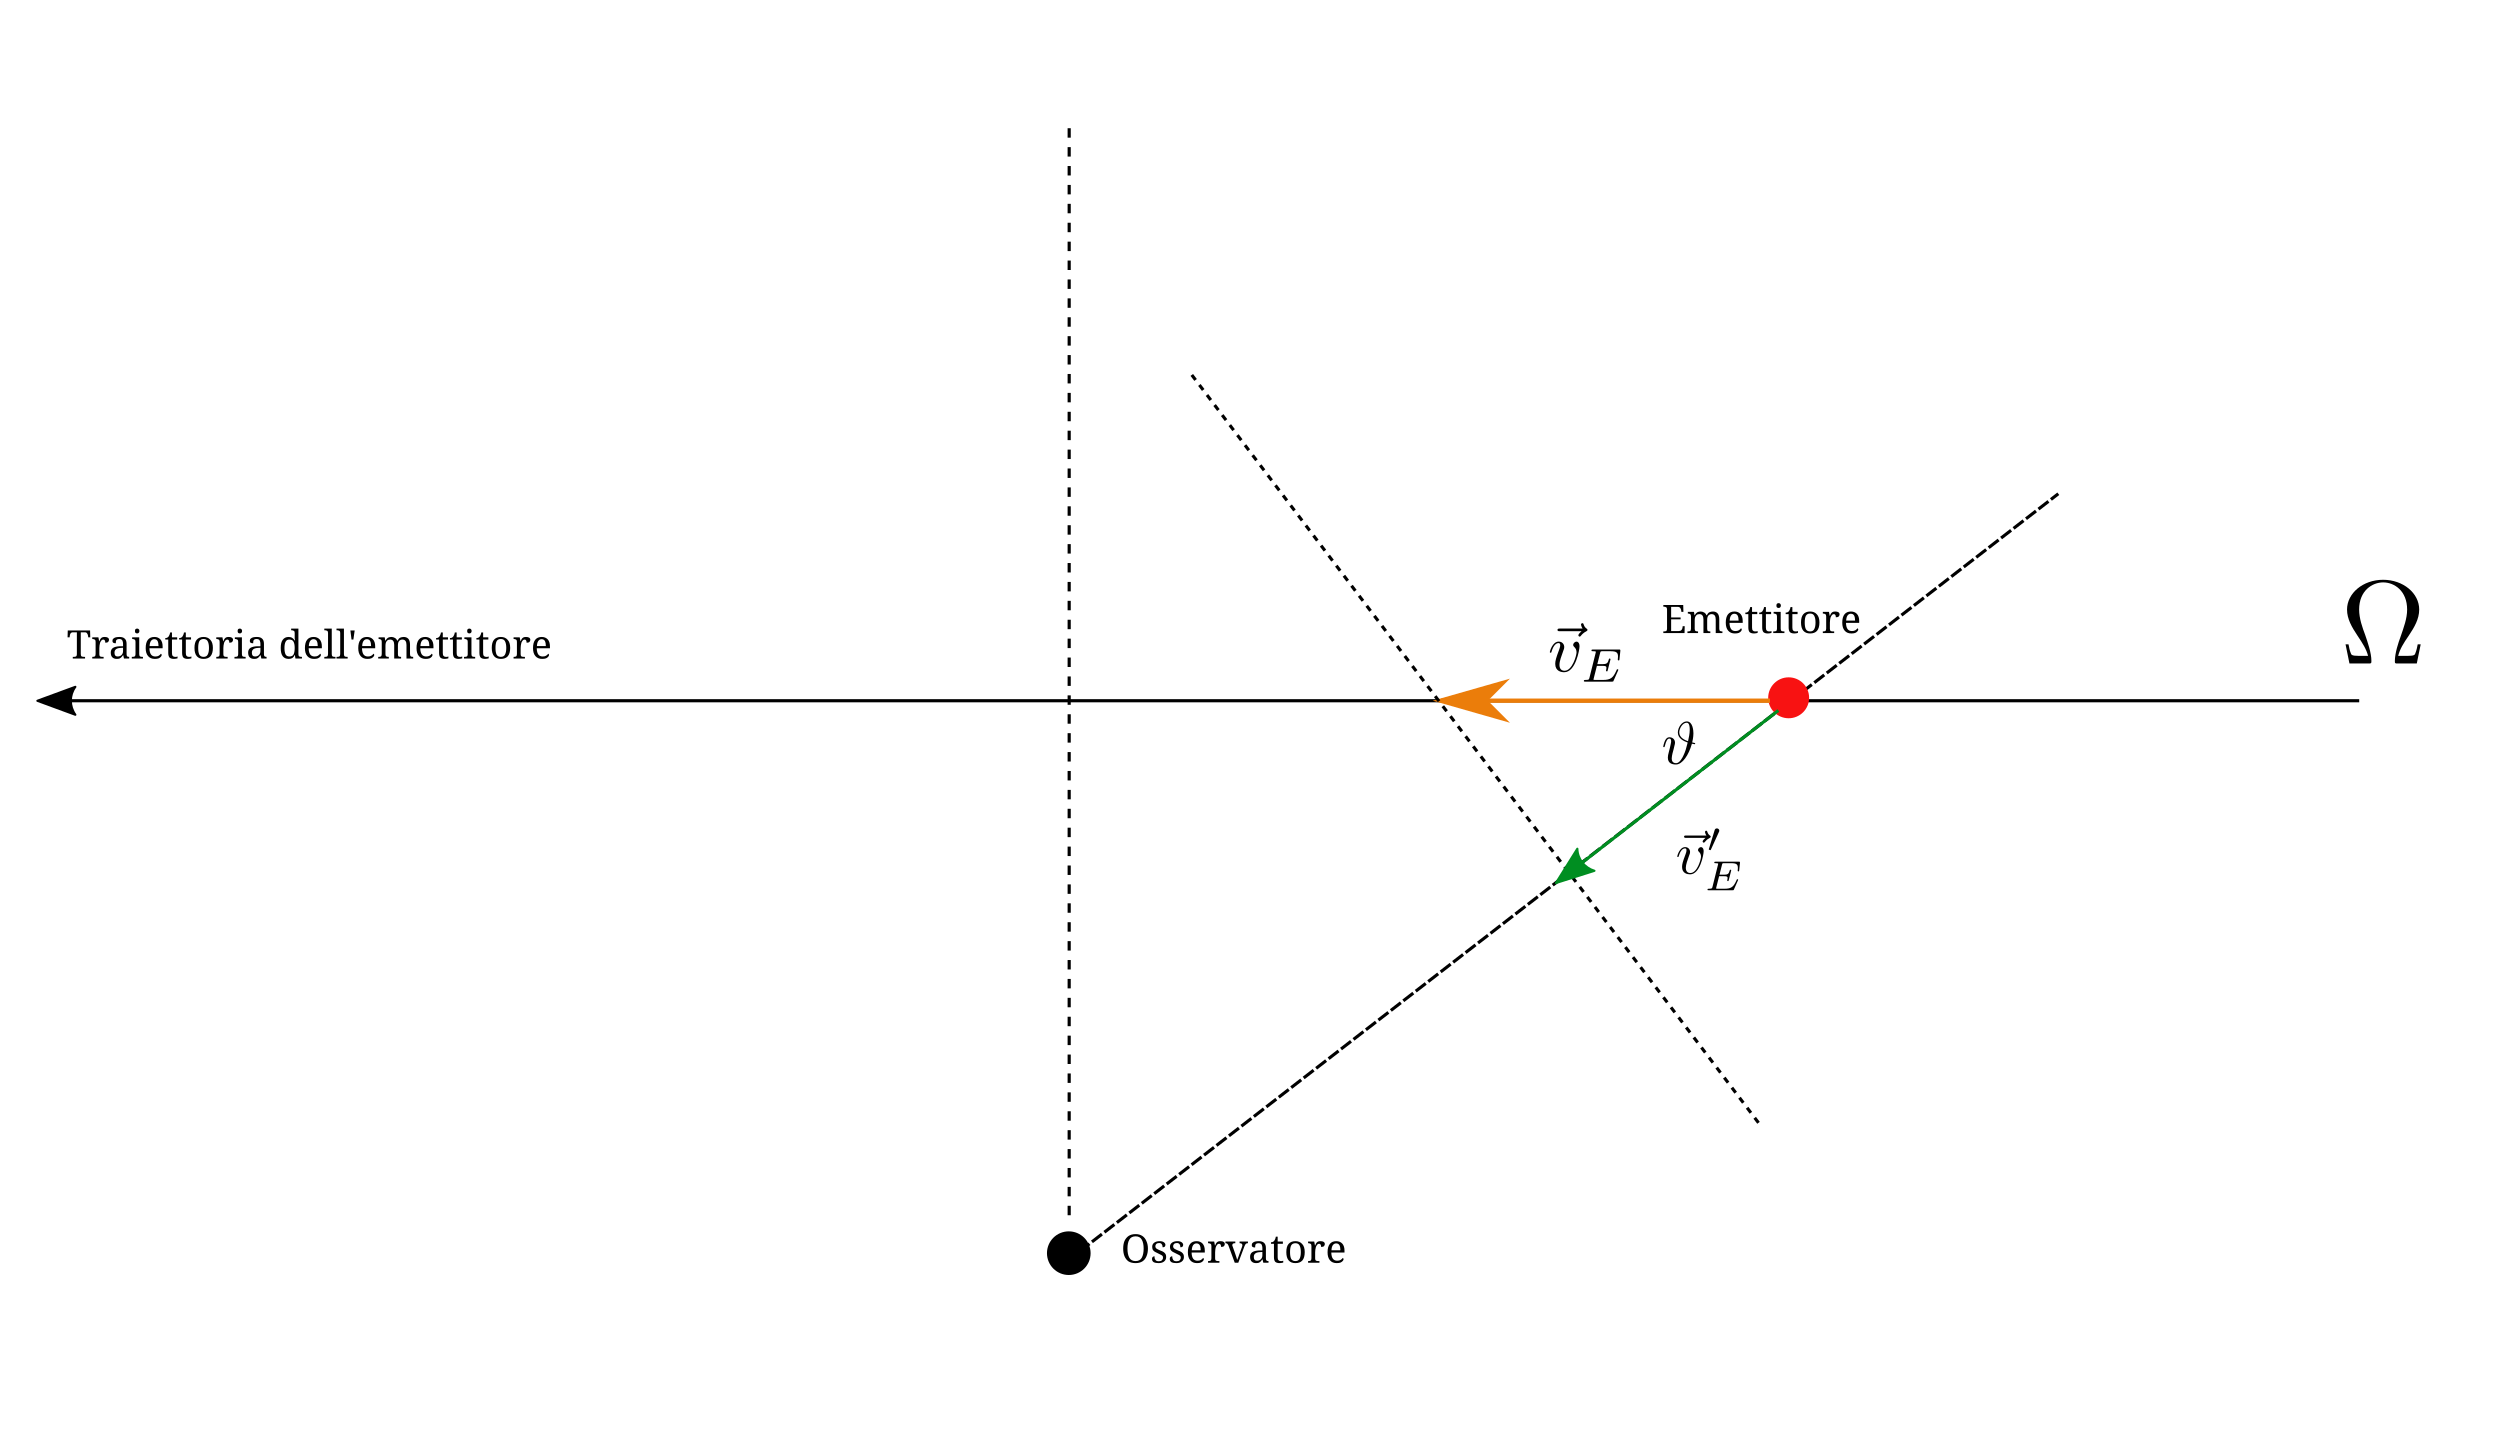
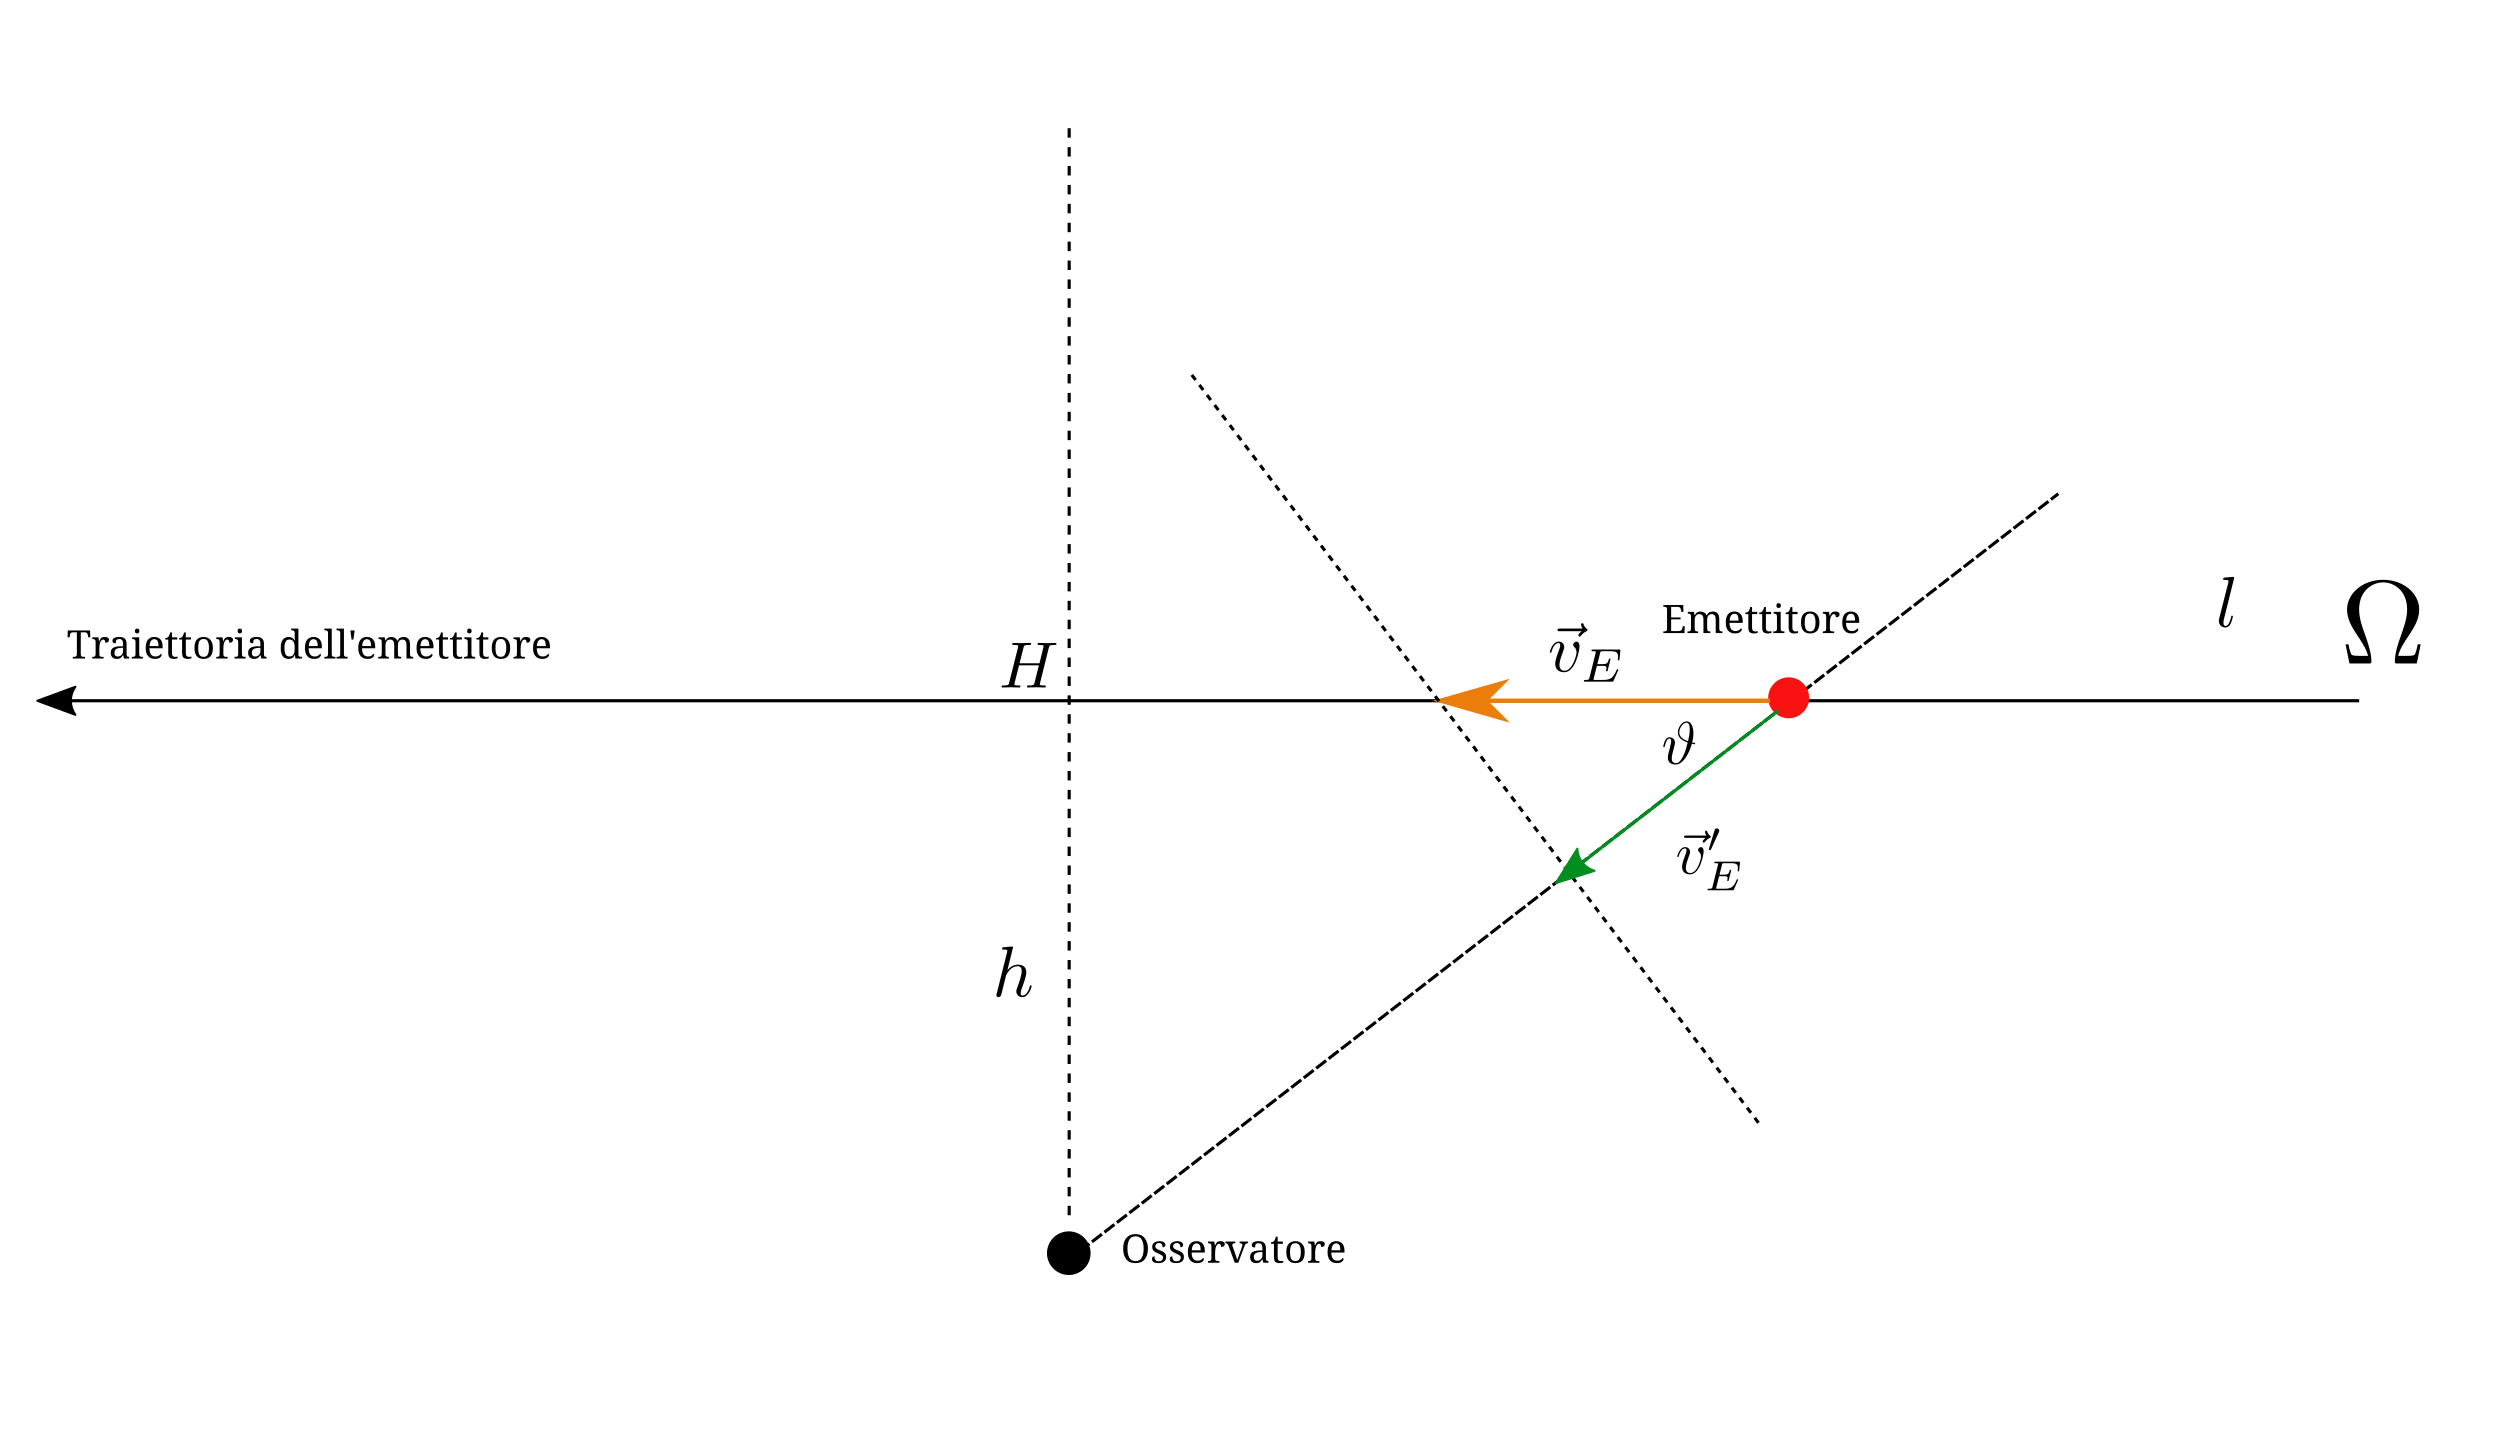
<svg xmlns="http://www.w3.org/2000/svg" xmlns:xlink="http://www.w3.org/1999/xlink" width="210mm" height="120mm" viewBox="0 0 210 120" version="1.1" id="svg5">
  <defs id="defs2">
    <marker style="overflow:visible" id="Arrow2Lend" refX="0" refY="0" orient="auto">
      <path transform="matrix(-1.1,0,0,-1.1,-1.1,0)" d="M 8.719,4.034 -2.207,0.016 8.719,-4.002 c -1.745,2.372 -1.735,5.617 -6e-7,8.035 z" style="fill:context-stroke;fill-rule:evenodd;stroke:context-stroke;stroke-width:0.625;stroke-linejoin:round" id="path10533" />
    </marker>
    <marker style="overflow:visible" id="Arrow1Lend" refX="0" refY="0" orient="auto">
      <path transform="matrix(-0.8,0,0,-0.8,-10,0)" style="fill:context-stroke;fill-rule:evenodd;stroke:context-stroke;stroke-width:1pt" d="M 0,0 5,-5 -12.5,0 5,5 Z" id="path10515" />
    </marker>
    <marker style="overflow:visible" id="Arrow2Lstart" refX="0" refY="0" orient="auto">
      <path transform="matrix(1.1,0,0,1.1,1.1,0)" d="M 8.719,4.034 -2.207,0.016 8.719,-4.002 c -1.745,2.372 -1.735,5.617 -6e-7,8.035 z" style="fill:context-stroke;fill-rule:evenodd;stroke:context-stroke;stroke-width:0.625;stroke-linejoin:round" id="path10530" />
    </marker>
    <g id="g8011">
      <symbol overflow="visible" id="symbol5524">
        <path style="stroke:none" d="" id="path4755" />
      </symbol>
      <symbol overflow="visible" id="symbol2950">
        <path style="stroke:none" d="M 6.75,-1.609 H 6.5 c -0.047,0.25 -0.094,0.484 -0.188,0.719 -0.047,0.156 -0.078,0.25 -0.656,0.25 H 4.859 C 5,-1.203 5.297,-1.688 5.75,-2.344 c 0.469,-0.703 0.875,-1.391 0.875,-2.188 0,-1.375 -1.344,-2.5 -3.031,-2.5 -1.703,0 -3.031,1.141 -3.031,2.5 0,0.797 0.406,1.484 0.875,2.188 0.438,0.656 0.75,1.141 0.891,1.703 H 1.531 C 0.953,-0.641 0.922,-0.734 0.875,-0.875 0.781,-1.109 0.734,-1.359 0.688,-1.609 h -0.25 L 0.766,0 h 1.594 c 0.219,0 0.25,0 0.25,-0.203 0,-0.703 -0.312,-1.578 -0.531,-2.219 -0.219,-0.578 -0.5,-1.359 -0.5,-2.109 0,-1.594 1.109,-2.281 2.016,-2.281 0.953,0 2.016,0.719 2.016,2.281 0,0.75 -0.281,1.5 -0.562,2.312 -0.156,0.422 -0.469,1.328 -0.469,2.016 C 4.578,0 4.609,0 4.828,0 h 1.594 z m 0,0" id="path4139" />
      </symbol>
    </g>
    <g id="g2892">
      <symbol overflow="visible" id="symbol904">
        <path style="stroke:none" d="" id="path3462" />
      </symbol>
      <symbol overflow="visible" id="symbol4982">
        <path style="stroke:none" d="m 5.359,-5.938 c -0.141,0.141 -0.469,0.422 -0.469,0.594 0,0.094 0.094,0.203 0.188,0.203 0.094,0 0.141,-0.078 0.203,-0.141 C 5.391,-5.422 5.625,-5.703 6.062,-5.922 6.125,-5.969 6.234,-6.016 6.234,-6.125 6.234,-6.234 6.156,-6.281 6.094,-6.328 5.875,-6.484 5.766,-6.656 5.688,-6.891 5.656,-6.984 5.625,-7.125 5.484,-7.125 c -0.141,0 -0.203,0.141 -0.203,0.219 0,0.047 0.078,0.359 0.234,0.578 H 2.156 c -0.156,0 -0.344,0 -0.344,0.203 0,0.188 0.188,0.188 0.344,0.188 z m 0,0" id="path9038" />
      </symbol>
      <symbol overflow="visible" id="symbol350">
        <path style="stroke:none" d="m 4.672,-3.703 c 0,-0.547 -0.266,-0.703 -0.438,-0.703 -0.25,0 -0.5,0.266 -0.5,0.484 0,0.125 0.047,0.188 0.156,0.297 0.219,0.203 0.344,0.453 0.344,0.812 0,0.422 -0.609,2.703 -1.766,2.703 -0.516,0 -0.75,-0.344 -0.75,-0.875 0,-0.547 0.281,-1.281 0.578,-2.109 0.078,-0.172 0.125,-0.312 0.125,-0.5 0,-0.438 -0.312,-0.812 -0.812,-0.812 -0.938,0 -1.312,1.453 -1.312,1.531 0,0.109 0.094,0.109 0.109,0.109 0.109,0 0.109,-0.031 0.156,-0.188 0.297,-1 0.719,-1.234 1.016,-1.234 0.078,0 0.25,0 0.25,0.312 0,0.25 -0.109,0.531 -0.172,0.703 -0.438,1.156 -0.562,1.609 -0.562,2.047 0,1.078 0.875,1.234 1.328,1.234 1.672,0 2.25,-3.297 2.25,-3.812 z m 0,0" id="path3644" />
      </symbol>
      <symbol overflow="visible" id="symbol5736">
        <path style="stroke:none" d="" id="path8955" />
      </symbol>
      <symbol overflow="visible" id="symbol6039">
        <path style="stroke:none" d="m 5.516,-1.609 c 0.047,-0.094 0.047,-0.125 0.047,-0.125 0,-0.047 -0.031,-0.094 -0.125,-0.094 -0.016,0 -0.047,0 -0.078,0.016 0,0.016 -0.016,0.031 -0.094,0.203 C 4.812,-0.594 4.453,-0.25 3.312,-0.25 H 2.125 c -0.203,0 -0.219,-0.016 -0.219,-0.078 0,0 0,-0.031 0.031,-0.141 L 2.406,-2.328 H 3.188 c 0.547,0 0.625,0.078 0.625,0.312 0,0.078 -0.016,0.203 -0.047,0.312 C 3.75,-1.641 3.75,-1.625 3.75,-1.609 c 0,0 0,0.094 0.125,0.094 0.094,0 0.094,-0.031 0.125,-0.156 l 0.391,-1.531 c 0.016,-0.078 0.016,-0.094 0.016,-0.094 0,-0.078 -0.062,-0.109 -0.125,-0.109 -0.094,0 -0.094,0.047 -0.141,0.188 C 4,-2.672 3.797,-2.578 3.203,-2.578 H 2.469 L 2.891,-4.25 c 0.047,-0.203 0.062,-0.234 0.344,-0.234 H 4.375 c 0.922,0 1.141,0.188 1.141,0.812 0,0.188 -0.031,0.391 -0.031,0.422 0,0.062 0.031,0.125 0.125,0.125 0.109,0 0.109,-0.062 0.125,-0.188 l 0.125,-1.203 C 5.875,-4.734 5.828,-4.734 5.656,-4.734 H 1.828 c -0.141,0 -0.219,0 -0.219,0.156 0,0.094 0.062,0.094 0.219,0.094 0.109,0 0.141,0 0.266,0.016 C 2.234,-4.453 2.25,-4.438 2.25,-4.375 c 0,0.047 -0.016,0.125 -0.031,0.156 L 1.312,-0.578 C 1.234,-0.297 1.234,-0.25 0.688,-0.25 c -0.125,0 -0.203,0 -0.203,0.156 C 0.484,0 0.562,0 0.688,0 H 4.625 c 0.172,0 0.188,0 0.234,-0.125 z m 0,0" id="path6095" />
      </symbol>
    </g>
    <g id="g4195">
      <symbol overflow="visible" id="symbol9659">
        <path style="stroke:none" d="" id="path6511" />
      </symbol>
      <symbol overflow="visible" id="symbol1158">
        <path style="stroke:none" d="m 5.359,-5.938 c -0.141,0.141 -0.469,0.422 -0.469,0.594 0,0.094 0.094,0.203 0.188,0.203 0.094,0 0.141,-0.078 0.203,-0.141 C 5.391,-5.422 5.625,-5.703 6.062,-5.922 6.125,-5.969 6.234,-6.016 6.234,-6.125 6.234,-6.234 6.156,-6.281 6.094,-6.328 5.875,-6.484 5.766,-6.656 5.688,-6.891 5.656,-6.984 5.625,-7.125 5.484,-7.125 c -0.141,0 -0.203,0.141 -0.203,0.219 0,0.047 0.078,0.359 0.234,0.578 H 2.156 c -0.156,0 -0.344,0 -0.344,0.203 0,0.188 0.188,0.188 0.344,0.188 z m 0,0" id="path5598" />
      </symbol>
      <symbol overflow="visible" id="symbol3291">
        <path style="stroke:none" d="m 4.672,-3.703 c 0,-0.547 -0.266,-0.703 -0.438,-0.703 -0.25,0 -0.5,0.266 -0.5,0.484 0,0.125 0.047,0.188 0.156,0.297 0.219,0.203 0.344,0.453 0.344,0.812 0,0.422 -0.609,2.703 -1.766,2.703 -0.516,0 -0.75,-0.344 -0.75,-0.875 0,-0.547 0.281,-1.281 0.578,-2.109 0.078,-0.172 0.125,-0.312 0.125,-0.5 0,-0.438 -0.312,-0.812 -0.812,-0.812 -0.938,0 -1.312,1.453 -1.312,1.531 0,0.109 0.094,0.109 0.109,0.109 0.109,0 0.109,-0.031 0.156,-0.188 0.297,-1 0.719,-1.234 1.016,-1.234 0.078,0 0.25,0 0.25,0.312 0,0.25 -0.109,0.531 -0.172,0.703 -0.438,1.156 -0.562,1.609 -0.562,2.047 0,1.078 0.875,1.234 1.328,1.234 1.672,0 2.25,-3.297 2.25,-3.812 z m 0,0" id="path4460" />
      </symbol>
      <symbol overflow="visible" id="symbol799">
        <path style="stroke:none" d="" id="path9019" />
      </symbol>
      <symbol overflow="visible" id="symbol9431">
        <path style="stroke:none" d="m 2.016,-3.297 c 0.062,-0.109 0.062,-0.172 0.062,-0.219 0,-0.219 -0.188,-0.375 -0.406,-0.375 -0.266,0 -0.344,0.219 -0.375,0.328 L 0.375,-0.547 c -0.016,0.016 -0.047,0.094 -0.047,0.109 0,0.078 0.219,0.156 0.281,0.156 0.047,0 0.047,-0.016 0.094,-0.125 z m 0,0" id="path449" />
      </symbol>
      <symbol overflow="visible" id="symbol3661">
        <path style="stroke:none" d="" id="path7285" />
      </symbol>
      <symbol overflow="visible" id="symbol4243">
        <path style="stroke:none" d="m 5.516,-1.609 c 0.047,-0.094 0.047,-0.125 0.047,-0.125 0,-0.047 -0.031,-0.094 -0.125,-0.094 -0.016,0 -0.047,0 -0.078,0.016 0,0.016 -0.016,0.031 -0.094,0.203 C 4.812,-0.594 4.453,-0.25 3.312,-0.25 H 2.125 c -0.203,0 -0.219,-0.016 -0.219,-0.078 0,0 0,-0.031 0.031,-0.141 L 2.406,-2.328 H 3.188 c 0.547,0 0.625,0.078 0.625,0.312 0,0.078 -0.016,0.203 -0.047,0.312 C 3.75,-1.641 3.75,-1.625 3.75,-1.609 c 0,0 0,0.094 0.125,0.094 0.094,0 0.094,-0.031 0.125,-0.156 l 0.391,-1.531 c 0.016,-0.078 0.016,-0.094 0.016,-0.094 0,-0.078 -0.062,-0.109 -0.125,-0.109 -0.094,0 -0.094,0.047 -0.141,0.188 C 4,-2.672 3.797,-2.578 3.203,-2.578 H 2.469 L 2.891,-4.25 c 0.047,-0.203 0.062,-0.234 0.344,-0.234 H 4.375 c 0.922,0 1.141,0.188 1.141,0.812 0,0.188 -0.031,0.391 -0.031,0.422 0,0.062 0.031,0.125 0.125,0.125 0.109,0 0.109,-0.062 0.125,-0.188 l 0.125,-1.203 C 5.875,-4.734 5.828,-4.734 5.656,-4.734 H 1.828 c -0.141,0 -0.219,0 -0.219,0.156 0,0.094 0.062,0.094 0.219,0.094 0.109,0 0.141,0 0.266,0.016 C 2.234,-4.453 2.25,-4.438 2.25,-4.375 c 0,0.047 -0.016,0.125 -0.031,0.156 L 1.312,-0.578 C 1.234,-0.297 1.234,-0.25 0.688,-0.25 c -0.125,0 -0.203,0 -0.203,0.156 C 0.484,0 0.562,0 0.688,0 H 4.625 c 0.172,0 0.188,0 0.234,-0.125 z m 0,0" id="path6085" />
      </symbol>
    </g>
    <g id="g3066">
      <symbol overflow="visible" id="symbol289">
        <path style="stroke:none" d="" id="path1960" />
      </symbol>
      <symbol overflow="visible" id="symbol5701">
        <path style="stroke:none" d="m 5.094,-3.547 c 0.203,-0.844 0.203,-1.375 0.203,-1.5 0,-0.359 -0.062,-1.984 -1.109,-1.984 -0.828,0 -1.469,1.047 -1.469,1.828 0,0.969 0.938,1.438 1.625,1.672 -0.219,0.906 -0.375,1.484 -0.703,2.156 -0.125,0.281 -0.609,1.266 -1.203,1.266 -0.672,0 -0.734,-0.516 -0.734,-0.797 0,-0.266 0.078,-0.578 0.125,-0.812 0.062,-0.25 0.125,-0.469 0.203,-0.766 l 0.109,-0.469 C 2.188,-3.125 2.25,-3.344 2.25,-3.484 2.25,-4.094 1.797,-4.406 1.328,-4.406 0.875,-4.406 0.688,-4.016 0.594,-3.844 0.422,-3.5 0.297,-2.906 0.297,-2.875 c 0,0.109 0.094,0.109 0.109,0.109 0.109,0 0.109,-0.016 0.172,-0.234 0.172,-0.703 0.375,-1.188 0.734,-1.188 0.156,0 0.297,0.078 0.297,0.453 0,0.219 -0.141,0.766 -0.219,1.125 C 1.344,-2.438 1.25,-2.094 1.203,-1.875 1.125,-1.578 1.062,-1.328 1.062,-1.031 c 0,0.938 0.703,1.141 1.344,1.141 1.062,0 2.125,-1.578 2.641,-3.453 C 5.141,-3.312 5.438,-3.25 5.5,-3.25 c 0.031,0 0.094,-0.031 0.094,-0.125 0,-0.078 -0.078,-0.078 -0.203,-0.109 z M 4.406,-3.75 C 3.922,-3.922 2.953,-4.312 2.953,-5.219 c 0,-0.609 0.531,-1.594 1.219,-1.594 0.25,0 0.516,0.156 0.516,1.188 0,0.625 -0.156,1.312 -0.281,1.875 z m 0,0" id="path8553" />
      </symbol>
    </g>
+     <g id="g3696">
+       <symbol overflow="visible" id="symbol3581">
+         <path style="stroke:none;" d="" id="path8343" />
+       </symbol>
+       <symbol overflow="visible" id="symbol7367">
+         <path style="stroke:none;" d="M 2.859 -6.812 C 2.859 -6.812 2.859 -6.922 2.734 -6.922 C 2.5 -6.922 1.781 -6.844 1.516 -6.812 C 1.438 -6.812 1.328 -6.797 1.328 -6.625 C 1.328 -6.5 1.422 -6.5 1.562 -6.5 C 2.047 -6.5 2.062 -6.438 2.062 -6.328 L 2.031 -6.125 L 0.594 -0.391 C 0.547 -0.25 0.547 -0.234 0.547 -0.172 C 0.547 0.062 0.75 0.109 0.844 0.109 C 1 0.109 1.156 -0.016 1.203 -0.156 L 1.391 -0.906 L 1.609 -1.797 C 1.672 -2.031 1.734 -2.25 1.781 -2.469 C 1.797 -2.531 1.891 -2.859 1.891 -2.922 C 1.922 -3.016 2.234 -3.562 2.578 -3.844 C 2.797 -4 3.094 -4.188 3.531 -4.188 C 3.953 -4.188 4.062 -3.844 4.062 -3.484 C 4.062 -2.953 3.688 -1.859 3.453 -1.25 C 3.375 -1.031 3.312 -0.906 3.312 -0.703 C 3.312 -0.234 3.672 0.109 4.141 0.109 C 5.078 0.109 5.438 -1.344 5.438 -1.422 C 5.438 -1.531 5.359 -1.531 5.328 -1.531 C 5.219 -1.531 5.219 -1.5 5.172 -1.344 C 5.031 -0.812 4.703 -0.109 4.156 -0.109 C 3.984 -0.109 3.922 -0.203 3.922 -0.438 C 3.922 -0.688 4 -0.922 4.094 -1.141 C 4.25 -1.578 4.703 -2.766 4.703 -3.344 C 4.703 -3.984 4.312 -4.406 3.562 -4.406 C 2.938 -4.406 2.453 -4.094 2.078 -3.641 Z M 2.859 -6.812 " id="path8108" />
+       </symbol>
+     </g>
+     <g id="g7879">
+       <symbol overflow="visible" id="symbol245">
+         <path style="stroke:none;" d="" id="path5112" />
+       </symbol>
+       <symbol overflow="visible" id="symbol3503">
+         <path style="stroke:none;" d="M 2.578 -6.812 C 2.578 -6.812 2.578 -6.922 2.438 -6.922 C 2.219 -6.922 1.484 -6.844 1.219 -6.812 C 1.141 -6.812 1.031 -6.797 1.031 -6.609 C 1.031 -6.5 1.141 -6.5 1.281 -6.5 C 1.766 -6.5 1.781 -6.406 1.781 -6.328 L 1.75 -6.125 L 0.484 -1.141 C 0.453 -1.031 0.438 -0.969 0.438 -0.812 C 0.438 -0.234 0.875 0.109 1.344 0.109 C 1.672 0.109 1.922 -0.094 2.094 -0.453 C 2.266 -0.828 2.391 -1.406 2.391 -1.422 C 2.391 -1.531 2.297 -1.531 2.266 -1.531 C 2.172 -1.531 2.156 -1.484 2.141 -1.344 C 1.969 -0.703 1.781 -0.109 1.375 -0.109 C 1.078 -0.109 1.078 -0.422 1.078 -0.562 C 1.078 -0.812 1.094 -0.859 1.141 -1.047 Z M 2.578 -6.812 " id="path1738" />
+       </symbol>
+     </g>
+     <g id="g2871">
+       <symbol overflow="visible" id="symbol3697">
+         <path style="stroke:none;" d="" id="path1289" />
+       </symbol>
+       <symbol overflow="visible" id="symbol77">
+         <path style="stroke:none;" d="M 7.609 -6.047 C 7.703 -6.406 7.719 -6.5 8.438 -6.5 C 8.703 -6.5 8.781 -6.5 8.781 -6.703 C 8.781 -6.812 8.672 -6.812 8.641 -6.812 C 8.359 -6.812 7.641 -6.781 7.359 -6.781 C 7.078 -6.781 6.375 -6.812 6.078 -6.812 C 6 -6.812 5.891 -6.812 5.891 -6.609 C 5.891 -6.5 5.984 -6.5 6.172 -6.5 C 6.188 -6.5 6.375 -6.5 6.547 -6.484 C 6.734 -6.453 6.812 -6.453 6.812 -6.312 C 6.812 -6.281 6.812 -6.266 6.781 -6.125 L 6.188 -3.703 L 3.141 -3.703 L 3.734 -6.047 C 3.812 -6.406 3.844 -6.5 4.562 -6.5 C 4.828 -6.5 4.906 -6.5 4.906 -6.703 C 4.906 -6.812 4.797 -6.812 4.766 -6.812 C 4.484 -6.812 3.766 -6.781 3.484 -6.781 C 3.203 -6.781 2.5 -6.812 2.203 -6.812 C 2.125 -6.812 2.016 -6.812 2.016 -6.609 C 2.016 -6.5 2.109 -6.5 2.297 -6.5 C 2.312 -6.5 2.5 -6.5 2.672 -6.484 C 2.844 -6.453 2.938 -6.453 2.938 -6.312 C 2.938 -6.281 2.938 -6.25 2.906 -6.125 L 1.562 -0.781 C 1.469 -0.391 1.453 -0.312 0.656 -0.312 C 0.484 -0.312 0.391 -0.312 0.391 -0.109 C 0.391 0 0.516 0 0.531 0 C 0.812 0 1.516 -0.031 1.797 -0.031 C 2 -0.031 2.219 -0.016 2.438 -0.016 C 2.656 -0.016 2.875 0 3.078 0 C 3.156 0 3.281 0 3.281 -0.203 C 3.281 -0.312 3.188 -0.312 3 -0.312 C 2.625 -0.312 2.359 -0.312 2.359 -0.484 C 2.359 -0.547 2.375 -0.594 2.375 -0.656 L 3.062 -3.391 L 6.094 -3.391 C 5.688 -1.734 5.453 -0.781 5.406 -0.641 C 5.312 -0.312 5.125 -0.312 4.5 -0.312 C 4.359 -0.312 4.266 -0.312 4.266 -0.109 C 4.266 0 4.391 0 4.406 0 C 4.688 0 5.391 -0.031 5.672 -0.031 C 5.875 -0.031 6.094 -0.016 6.312 -0.016 C 6.531 -0.016 6.75 0 6.953 0 C 7.031 0 7.156 0 7.156 -0.203 C 7.156 -0.312 7.062 -0.312 6.875 -0.312 C 6.516 -0.312 6.234 -0.312 6.234 -0.484 C 6.234 -0.547 6.25 -0.594 6.266 -0.656 Z M 7.609 -6.047 " id="path7854" />
+       </symbol>
+     </g>
  </defs>
  <g id="layer1">
    <path style="fill:none;fill-rule:evenodd;stroke:#000000;stroke-width:0.265;stroke-linecap:butt;stroke-linejoin:miter;stroke-miterlimit:4;stroke-dasharray:1.058, 0.265;stroke-dashoffset:0;stroke-opacity:1" d="M 89.632,105.935 172.897,41.475" id="path14099" />
    <path style="fill:none;fill-rule:evenodd;stroke:#000000;stroke-width:0.265;stroke-linecap:butt;stroke-linejoin:miter;stroke-miterlimit:4;stroke-dasharray:none;stroke-opacity:1;marker-start:url(#Arrow2Lstart)" d="M 3.495,58.862 H 198.173" id="path857" />
    <text xml:space="preserve" style="font-style:italic;font-weight:bold;font-size:3.307px;line-height:125%;font-family:Caladea;-inkscape-font-specification:'Caladea Bold Italic';letter-spacing:0px;word-spacing:0px;fill:none;stroke:#000000;stroke-width:0.265px;stroke-linecap:butt;stroke-linejoin:miter;stroke-opacity:1" x="5.615" y="55.317" id="text1499">
      <tspan id="tspan1497" style="font-style:normal;font-variant:normal;font-weight:normal;font-stretch:normal;font-family:garamond;-inkscape-font-specification:garamond;fill:#000000;fill-opacity:1;stroke:none;stroke-width:0.265px;stroke-opacity:1" x="5.615" y="55.317">Traiettoria dell'emettitore</tspan>
    </text>
    <text xml:space="preserve" style="font-style:italic;font-weight:bold;font-size:3.307px;line-height:125%;font-family:Caladea;-inkscape-font-specification:'Caladea Bold Italic';letter-spacing:0px;word-spacing:0px;fill:none;stroke:#000000;stroke-width:0.265px;stroke-linecap:butt;stroke-linejoin:miter;stroke-opacity:1" x="94.159" y="106.072" id="text1499-3">
      <tspan id="tspan1497-6" style="font-style:normal;font-variant:normal;font-weight:normal;font-stretch:normal;font-family:garamond;-inkscape-font-specification:garamond;fill:#000000;fill-opacity:1;stroke:none;stroke-width:0.265px;stroke-opacity:1" x="94.159" y="106.072">Osservatore</tspan>
    </text>
    <text xml:space="preserve" style="font-style:italic;font-weight:bold;font-size:3.307px;line-height:125%;font-family:Caladea;-inkscape-font-specification:'Caladea Bold Italic';letter-spacing:0px;word-spacing:0px;fill:none;stroke:#000000;stroke-width:0.265px;stroke-linecap:butt;stroke-linejoin:miter;stroke-opacity:1" x="139.593" y="53.178" id="text1499-3-7">
      <tspan id="tspan1497-6-5" style="font-style:normal;font-variant:normal;font-weight:normal;font-stretch:normal;font-family:garamond;-inkscape-font-specification:garamond;fill:#000000;fill-opacity:1;stroke:none;stroke-width:0.265px;stroke-opacity:1" x="139.593" y="53.178">Emettitore</tspan>
    </text>
    <circle style="fill:#000000;fill-opacity:1;stroke:none;stroke-width:0.065;stroke-linecap:round;stroke-linejoin:round;stroke-opacity:1;paint-order:fill markers stroke" id="path8781" cx="89.778" cy="105.267" r="1.833" />
    <g transform="translate(104.6629,-26.22939)" id="g10814">
      <g id="g2199">
        <g style="fill:#000000;fill-opacity:1" id="g8811">
          <use xlink:href="#symbol2950" x="91.925" y="81.963" id="use3166" width="100%" height="100%" />
        </g>
      </g>
    </g>
    <path style="fill:none;fill-rule:evenodd;stroke:#000000;stroke-width:0.265;stroke-linecap:butt;stroke-linejoin:miter;stroke-miterlimit:4;stroke-dasharray:0.794, 0.794;stroke-dashoffset:0;stroke-opacity:1" d="M 89.811,10.77 V 102.866" id="path10880" />
    <circle style="fill:#f81212;fill-opacity:1;stroke:none;stroke-width:0.265;stroke-linecap:round;stroke-linejoin:round;stroke-miterlimit:4;stroke-dasharray:0.794, 0.794;stroke-dashoffset:0;stroke-opacity:1;paint-order:fill markers stroke" id="path11064" cx="150.247" cy="58.615" r="1.719" />
    <path style="fill:none;fill-rule:evenodd;stroke:#eb7d0a;stroke-width:0.365;stroke-linecap:butt;stroke-linejoin:miter;stroke-miterlimit:4;stroke-dasharray:none;stroke-opacity:1;marker-end:url(#Arrow1Lend)" d="M 148.678,58.859 H 121.057" id="path13283" />
    <g transform="matrix(0.5700136,0,0,0.5700136,77.61656,9.685912)" id="g14257">
      <g id="g6562">
        <g style="fill:#000000;fill-opacity:1" id="g5959">
          <use xlink:href="#symbol4982" x="91.538" y="81.963" id="use677" width="100%" height="100%" />
        </g>
        <g style="fill:#000000;fill-opacity:1" id="g4872">
          <use xlink:href="#symbol350" x="91.927" y="81.963" id="use2776" width="100%" height="100%" />
        </g>
        <g style="fill:#000000;fill-opacity:1" id="g5493">
          <use xlink:href="#symbol6039" x="96.754" y="83.457" id="use4212" width="100%" height="100%" />
        </g>
      </g>
    </g>
    <path style="fill:none;fill-rule:evenodd;stroke:#000000;stroke-width:0.265;stroke-linecap:butt;stroke-linejoin:miter;stroke-miterlimit:4;stroke-dasharray:0.529, 0.529;stroke-dashoffset:0;stroke-opacity:1" d="m 100.11,31.494 47.794,63.072" id="path14331" />
    <path style="fill:none;fill-rule:evenodd;stroke:#008e21;stroke-width:0.265px;stroke-linecap:butt;stroke-linejoin:miter;stroke-opacity:1;marker-end:url(#Arrow2Lend)" d="m 149.386,59.676 -18.414,14.277" id="path14446" />
    <g transform="matrix(0.5069584,0,0,0.5069584,94.1352,31.83814)" id="g15348">
      <g id="g3239">
        <g style="fill:#000000;fill-opacity:1" id="g9848">
          <use xlink:href="#symbol1158" x="91.538" y="81.963" id="use7485" width="100%" height="100%" />
        </g>
        <g style="fill:#000000;fill-opacity:1" id="g7593">
          <use xlink:href="#symbol3291" x="91.927" y="81.963" id="use7185" width="100%" height="100%" />
        </g>
        <g style="fill:#000000;fill-opacity:1" id="g3480">
          <use xlink:href="#symbol9431" x="97.112" y="78.348" id="use6790" width="100%" height="100%" />
        </g>
        <g style="fill:#000000;fill-opacity:1" id="g621">
          <use xlink:href="#symbol4243" x="96.754" y="84.707" id="use1162" width="100%" height="100%" />
        </g>
      </g>
    </g>
    <g transform="matrix(0.5069584,0,0,0.5069584,92.959,22.61123)" id="g15557">
      <g id="g3287">
        <g style="fill:#000000;fill-opacity:1" id="g965">
          <use xlink:href="#symbol5701" x="91.925" y="81.963" id="use9944" width="100%" height="100%" />
        </g>
      </g>
    </g>
+     <g transform="matrix(0.6048691,0,0,0.6048691,27.76384,34.11776)" id="g1186">
+       <g id="g2279">
+         <g style="fill:#000000;fill-opacity:1" id="g4503">
+           <use xlink:href="#symbol7367" x="91.925" y="81.963" id="use6270" width="100%" height="100%" />
+         </g>
+       </g>
+     </g>
+     <g transform="matrix(0.6048691,0,0,0.6048691,130.5165,3.067242)" id="g1413">
+       <g id="g7891">
+         <g style="fill:#000000;fill-opacity:1" id="g4392">
+           <use xlink:href="#symbol3503" x="91.925" y="81.963" id="use2813" width="100%" height="100%" />
+         </g>
+       </g>
+     </g>
+     <g transform="matrix(0.5493482,0,0,0.5493482,33.41924,12.72176)" id="g1674">
+       <g id="g2262">
+         <g style="fill:#000000;fill-opacity:1" id="g9126">
+           <use xlink:href="#symbol77" x="91.925" y="81.963" id="use8328" width="100%" height="100%" />
+         </g>
+       </g>
+     </g>
  </g>
</svg>
